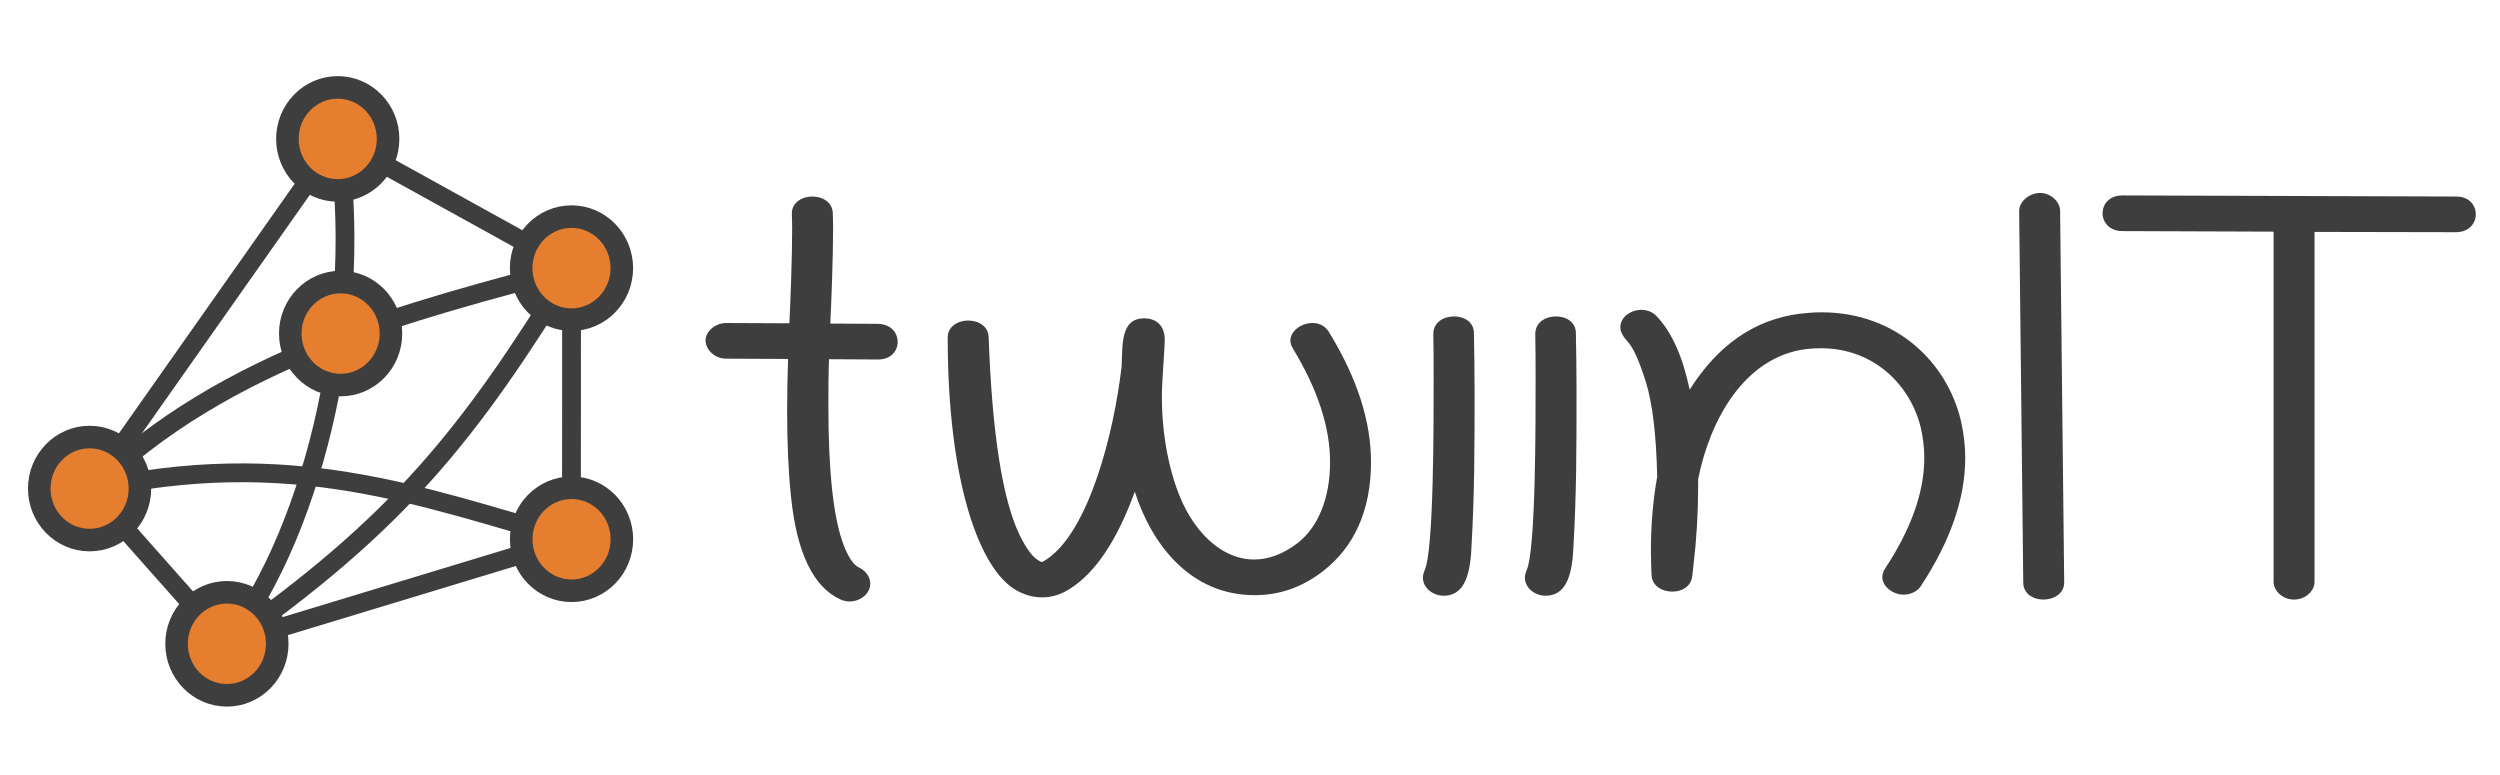
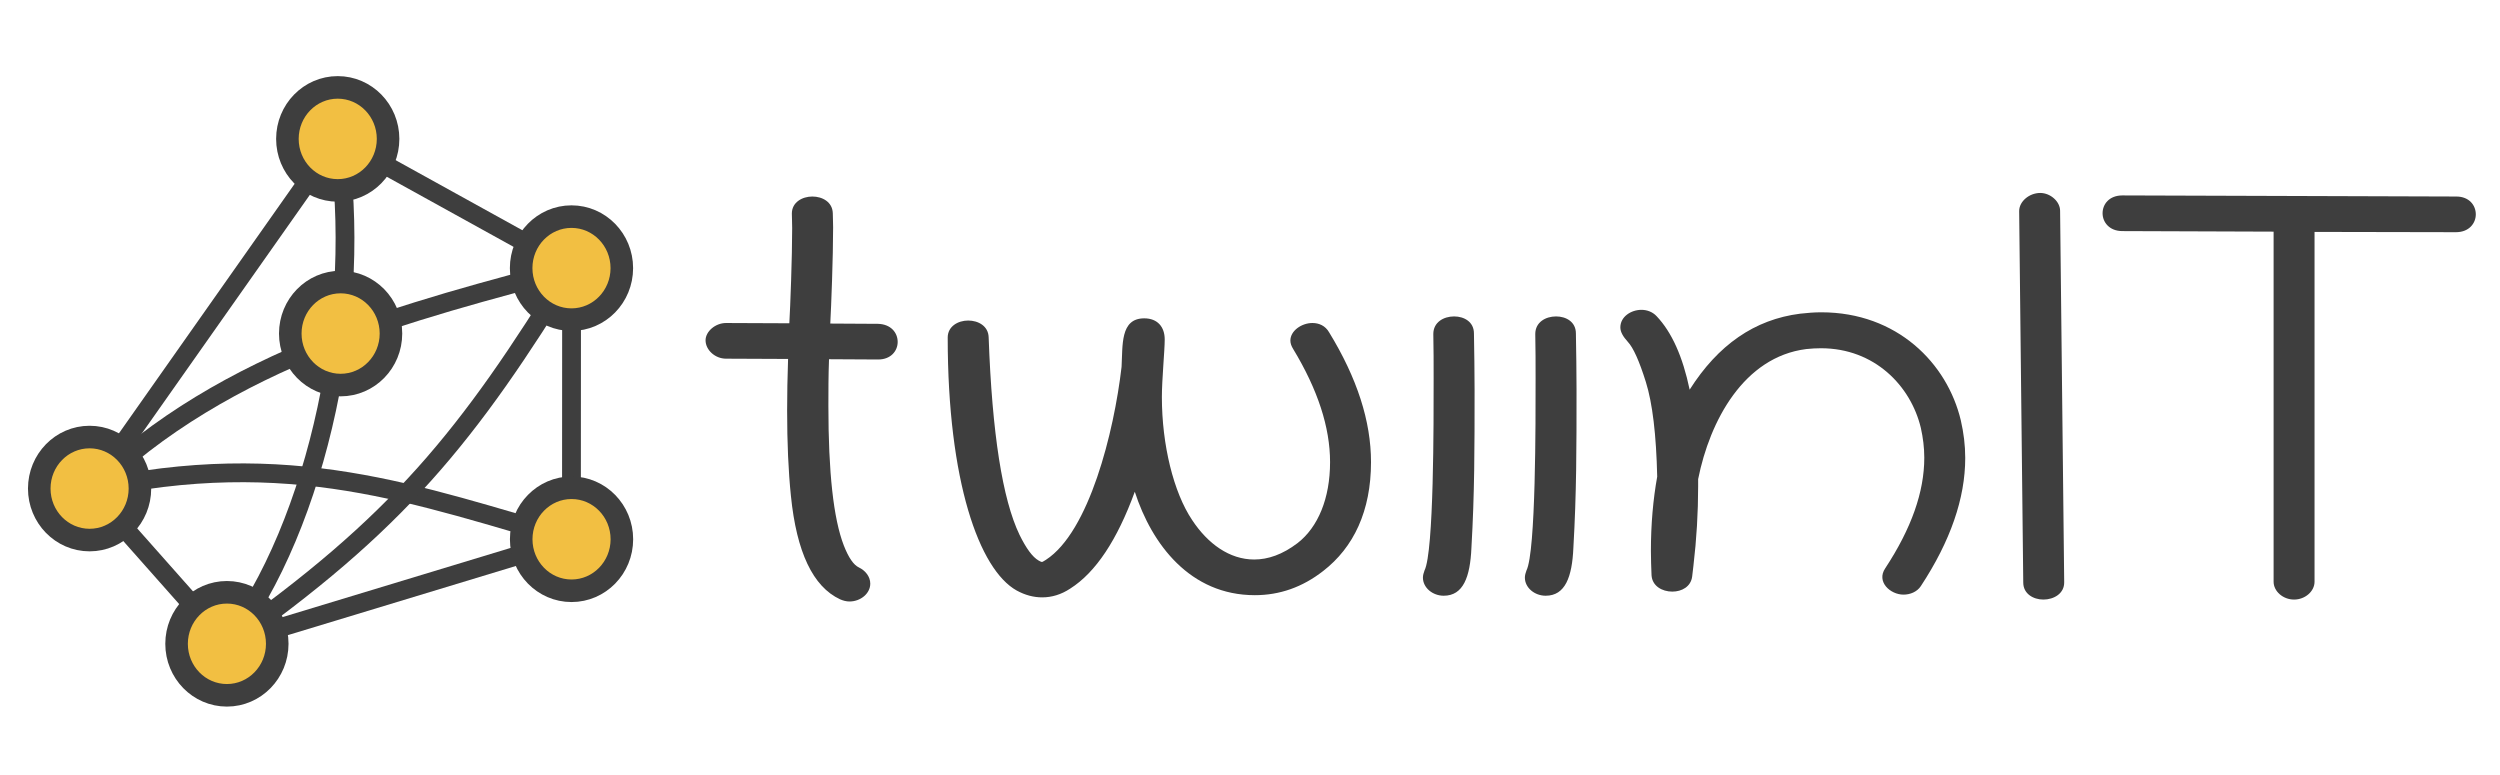
<svg xmlns="http://www.w3.org/2000/svg" width="1734pt" height="537.49pt" viewBox="0 0 1734 537.49" version="1.1" id="svg100698">
  <defs id="defs100702">
    <rect x="660.526" y="-91.449" width="470.723" height="397.085" id="rect81097" />
    <rect x="-821.835" y="379.506" width="213.59" height="111.314" id="rect44297" />
  </defs>
  <g id="g1355" transform="matrix(1.122481,0,0,0.977825,457.179,1.478984)" style="font-size:398.575px;line-height:1.25;fill:#3e3e3e;fill-opacity:1;stroke:none;stroke-width:6.228;stroke-opacity:1">
    <path d="m 130.467,412.491 c 0,-5.06 -3.114,-9.342 -7.006,-11.482 -3.308,-1.752 -6.422,-7.006 -9.342,-15.569 -6.422,-19.072 -9.536,-51.963 -9.536,-99.06 0,-10.315 0,-21.408 0.389,-33.085 10.12,0 20.046,0.195 30.166,0.195 h 0.195 c 7.979,0 12.066,-6.228 12.066,-12.455 0,-6.422 -4.087,-12.65 -12.261,-12.845 l -29.387,-0.195 c 0.584,-12.066 1.752,-47.097 1.752,-68.31 0,-3.892 -0.195,-7.201 -0.195,-9.925 -0.195,-7.979 -6.422,-11.872 -12.65,-11.872 -6.228,0 -12.65,4.087 -12.65,12.066 0,2.919 0.195,6.228 0.195,10.315 0,20.824 -1.168,56.05 -1.752,67.532 l -39.118,-0.195 c -6.617,0 -12.65,6.033 -12.65,12.261 0,6.812 5.839,13.039 12.65,13.039 12.845,0 25.495,0.195 38.339,0.195 -0.389,12.845 -0.584,25.106 -0.584,36.588 0,22.965 0.778,43.205 2.335,60.526 3.503,39.896 13.623,64.418 30.36,73.371 1.946,0.973 3.892,1.557 5.838,1.557 6.812,0 12.845,-5.644 12.845,-12.65 z" style="font-family:Chilanka;-inkscape-font-specification:Chilanka;fill:#3e3e3e;fill-opacity:1;stroke:none;stroke-opacity:1" id="path997" />
    <path d="m 299.752,224.296 c -14.985,0 -13.234,19.267 -14.012,34.447 -4.671,46.319 -20.046,116.965 -46.708,136.816 -1.362,0.973 -2.141,1.557 -2.53,1.557 -0.389,0 -0.973,-0.389 -1.946,-0.973 -3.892,-2.53 -7.785,-8.758 -11.872,-18.294 -10.509,-25.106 -16.932,-71.814 -19.072,-140.124 -0.195,-7.979 -6.422,-11.872 -12.65,-11.872 -6.228,0 -12.65,4.087 -12.65,12.066 0,101.979 19.462,164.646 42.621,179.437 5.255,3.308 10.509,4.865 15.764,4.865 5.838,0 11.677,-1.946 17.321,-6.228 15.764,-11.482 28.998,-34.447 39.896,-68.7 10.509,37.366 34.253,73.371 74.149,73.371 15.375,0 29.387,-5.644 42.232,-17.126 18.878,-16.737 29.582,-42.621 29.582,-77.263 0,-28.998 -8.563,-59.553 -25.884,-92.054 -2.335,-4.671 -6.228,-6.617 -10.315,-6.617 -6.617,0 -13.623,5.449 -13.623,12.455 0,1.946 0.584,3.892 1.752,6.033 15.18,28.803 22.77,55.466 22.77,80.182 0,25.689 -7.395,46.124 -20.046,57.412 -9.342,8.174 -18.294,11.677 -26.857,11.677 -15.18,0 -28.609,-11.093 -38.339,-28.025 -11.482,-19.656 -18.683,-53.325 -18.683,-87.188 0,-12.455 1.752,-32.89 1.752,-40.87 0,-8.952 -4.476,-14.985 -12.65,-14.985 z" style="font-family:Chilanka;-inkscape-font-specification:Chilanka;fill:#3e3e3e;fill-opacity:1;stroke:none;stroke-opacity:1" id="path999" />
    <path d="m 501.927,386.996 c 1.946,-38.923 1.946,-70.062 1.946,-112.294 0,-12.845 -0.195,-25.884 -0.389,-39.702 0,-8.174 -6.033,-12.066 -12.261,-12.066 -6.422,0 -12.845,4.087 -12.845,12.455 0.195,10.12 0.195,20.824 0.195,31.723 0,29.971 0.195,122.803 -5.644,136.037 -0.584,1.752 -0.973,3.503 -0.973,5.06 0,7.201 6.033,12.845 12.845,12.845 12.066,0 16.348,-13.234 17.126,-34.058 z" style="font-family:Chilanka;-inkscape-font-specification:Chilanka;fill:#3e3e3e;fill-opacity:1;stroke:none;stroke-opacity:1" id="path1001" />
    <path d="m 606.989,218.263 c -6.422,0 -13.039,4.865 -13.039,12.455 0,3.308 1.752,6.617 4.671,10.315 3.308,4.087 7.006,13.429 11.093,28.414 4.087,14.985 6.422,37.366 7.006,67.143 -2.53,16.153 -3.892,33.669 -3.892,52.741 0,5.644 0.195,11.288 0.389,17.126 0.389,7.785 6.617,11.677 12.845,11.677 5.838,0 11.482,-3.503 12.261,-10.704 l 0.778,-7.59 c 1.946,-18.878 2.919,-37.756 2.919,-56.439 0,-1.752 0,-3.308 0,-5.06 7.201,-41.453 28.219,-86.604 66.754,-92.248 3.114,-0.389 6.228,-0.584 9.147,-0.584 33.085,0 55.466,26.662 61.694,56.439 1.362,7.006 2.141,14.012 2.141,21.213 0,24.327 -7.979,50.211 -24.132,78.431 -5.644,9.536 3.114,18.683 11.288,18.683 4.087,0 8.369,-1.946 10.704,-6.033 18.294,-31.917 27.441,-62.277 27.441,-90.886 0,-9.147 -0.973,-17.905 -2.725,-26.662 -8.369,-40.48 -39.313,-76.679 -86.215,-76.679 -4.282,0 -8.563,0.389 -13.039,0.973 -28.219,4.087 -50.795,22.186 -68.31,53.909 -4.282,-23.549 -11.093,-40.87 -20.435,-52.157 -2.53,-3.114 -6.033,-4.476 -9.342,-4.476 z" style="font-family:Chilanka;-inkscape-font-specification:Chilanka;fill:#3e3e3e;fill-opacity:1;stroke:none;stroke-opacity:1" id="path1003" />
    <path d="m 853.418,135.356 c -6.812,0 -13.039,6.033 -13.039,12.845 l 2.53,263.511 c 0,7.979 6.228,12.066 12.455,12.066 6.422,0 13.039,-4.282 12.845,-12.455 l -2.53,-263.316 c 0,-6.617 -6.033,-12.65 -12.261,-12.65 z" style="font-family:Chilanka;-inkscape-font-specification:Chilanka;fill:#3e3e3e;fill-opacity:1;stroke:none;stroke-opacity:1" id="path1005" />
    <path d="m 1010.253,423.778 c 6.812,0 12.65,-5.838 12.65,-12.65 v -248.136 c 29.192,0.195 58.19,0 87.383,0.195 8.174,0 12.261,-6.422 12.261,-12.65 0,-6.422 -4.087,-12.65 -12.066,-12.65 l -206.294,-0.778 c -8.174,0 -12.261,6.228 -12.261,12.65 0,6.228 4.087,12.65 12.261,12.65 l 93.416,0.389 v 248.331 c 0,6.812 5.838,12.65 12.65,12.65 z" style="font-family:Chilanka;-inkscape-font-specification:Chilanka;fill:#3e3e3e;fill-opacity:1;stroke:none;stroke-opacity:1" id="path1007" />
    <path d="m 564.927,386.996 c 1.946,-38.923 1.946,-70.062 1.946,-112.294 0,-12.845 -0.195,-25.884 -0.389,-39.702 0,-8.174 -6.033,-12.066 -12.261,-12.066 -6.422,0 -12.845,4.087 -12.845,12.455 0.195,10.12 0.195,20.824 0.195,31.723 0,29.971 0.195,122.803 -5.644,136.037 -0.584,1.752 -0.973,3.503 -0.973,5.06 0,7.201 6.033,12.845 12.845,12.845 12.066,0 16.348,-13.234 17.126,-34.058 z" style="font-size:398.575px;line-height:1.25;font-family:Chilanka;-inkscape-font-specification:Chilanka;fill:#3e3e3e;fill-opacity:1;stroke:none;stroke-width:6.228;stroke-opacity:1" id="path1001-3" />
  </g>
  <g id="g86395" transform="matrix(2.370568,0,0,2.370568,-1368.538,60.05391)" style="font-size:398.575px;line-height:1.25;stroke:#3e3e3e;stroke-width:6.228;stroke-opacity:1">
    <g transform="rotate(30,66.18375,1114.469)" id="g100696" style="stroke:#3e3e3e;stroke-width:1.3;stroke-miterlimit:4;stroke-dasharray:none;stroke-opacity:1">
      <path style="fill:none;stroke:#3e3e3e;stroke-width:5.5;stroke-linecap:butt;stroke-linejoin:miter;stroke-miterlimit:4;stroke-dasharray:none;stroke-opacity:1" d="M 33.548,-17.291 C 77.888,-57.728 116.994,-63.667 162.638,-75.159" id="path147313" />
      <path d="M 90.606,1.748 33.548,-17.291" id="path100676" style="fill:none;stroke:#3e3e3e;stroke-width:5.5;stroke-miterlimit:4;stroke-dasharray:none;stroke-opacity:1" />
      <path d="M 33.548,-17.291 44.826,-142.4" id="path100656" style="fill:none;stroke:#3e3e3e;stroke-width:5.5;stroke-miterlimit:4;stroke-dasharray:none;stroke-opacity:1" />
      <path d="M 90.606,1.748 C 96.443,-42.331 75.878,-103.699 44.826,-142.4" id="path100672" style="fill:none;stroke:#3e3e3e;stroke-width:5.5;stroke-miterlimit:4;stroke-dasharray:none;stroke-opacity:1" />
      <path d="M 90.606,1.748 C 116.397,-53.754 121.353,-86.084 122.959,-143.852" id="path100672-3" style="fill:none;stroke:#3e3e3e;stroke-width:5.5;stroke-miterlimit:4;stroke-dasharray:none;stroke-opacity:1" />
      <path d="M 162.638,-75.159 90.606,1.748" id="path100662" style="fill:none;stroke:#3e3e3e;stroke-width:5.5;stroke-miterlimit:4;stroke-dasharray:none;stroke-opacity:1" />
      <path d="m 162.638,-75.159 c -7,-12 -32.679,-56.693 -39.679,-68.693" id="path100660" style="fill:none;stroke:#3e3e3e;stroke-width:5.5;stroke-miterlimit:4;stroke-dasharray:none;stroke-opacity:1" />
      <path d="M 33.548,-17.291 C 48.299,-70.998 88.961,-109.874 122.959,-143.852" id="path100672-2" style="fill:none;stroke:#3e3e3e;stroke-width:5.5;stroke-miterlimit:4;stroke-dasharray:none;stroke-opacity:1" />
      <path d="m 44.826,-142.4 78.134,-1.452" id="path100652" style="fill:none;stroke:#3e3e3e;stroke-width:5.5;stroke-miterlimit:4;stroke-dasharray:none;stroke-opacity:1" />
-       <circle cx="46" cy="-6.003" id="circle100684" style="fill:#e67e30;fill-opacity:1;stroke:#3e3e3e;stroke-width:1;stroke-miterlimit:4;stroke-dasharray:none;stroke-opacity:1" transform="matrix(1,7.3714891e-5,7.3731717e-5,1,0,0)" r="0" />
-       <circle cx="46" cy="-141.997" id="circle100686" style="fill:#e67e30;fill-opacity:1;stroke:#3e3e3e;stroke-width:1;stroke-miterlimit:4;stroke-dasharray:none;stroke-opacity:1" transform="matrix(1,7.3714891e-5,7.3731717e-5,1,0,0)" r="0" />
-       <circle cx="254.196" cy="-132.307" id="circle100686-2" style="fill:#e67e30;fill-opacity:1;stroke:#3e3e3e;stroke-width:1;stroke-miterlimit:4;stroke-dasharray:none;stroke-opacity:1" transform="matrix(1,7.3714891e-5,7.3731717e-5,1,0,0)" r="0" />
-       <circle cx="167.268" cy="-153.263" id="circle100686-9" style="fill:#e67e30;fill-opacity:1;stroke:#3e3e3e;stroke-width:1;stroke-miterlimit:4;stroke-dasharray:none;stroke-opacity:1" transform="matrix(1,7.3714891e-5,7.3731717e-5,1,0,0)" r="0" />
-       <circle cx="202.2" cy="-193.006" id="circle100686-1" style="fill:#e67e30;fill-opacity:1;stroke:#3e3e3e;stroke-width:1;stroke-miterlimit:4;stroke-dasharray:none;stroke-opacity:1" transform="matrix(1,7.3714891e-5,7.3731717e-5,1,0,0)" r="0" />
-       <circle cx="163.985" cy="-74" id="circle100688" style="fill:#e67e30;fill-opacity:1;stroke:#3e3e3e;stroke-width:1;stroke-miterlimit:4;stroke-dasharray:none;stroke-opacity:1" transform="matrix(1,7.3714891e-5,7.3731717e-5,1,0,0)" r="0" />
-       <circle cx="89.823" cy="2.519" id="circle100690" style="fill:#e67e30;fill-opacity:1;stroke:#3e3e3e;stroke-width:1;stroke-miterlimit:4;stroke-dasharray:none;stroke-opacity:1" transform="matrix(1,7.3714891e-5,7.3731717e-5,1,0,0)" r="0" />
-       <circle cx="123.99" cy="-141.997" id="circle100692" style="fill:#e67e30;fill-opacity:1;stroke:#3e3e3e;stroke-width:1;stroke-miterlimit:4;stroke-dasharray:none;stroke-opacity:1" transform="matrix(1,7.3714891e-5,7.3731717e-5,1,0,0)" r="0" />
+       <circle cx="46" cy="-6.003" id="circle100684" style="fill:#f2bf42;fill-opacity:1;stroke:#3e3e3e;stroke-width:1;stroke-miterlimit:4;stroke-dasharray:none;stroke-opacity:1" transform="matrix(1,7.3714891e-5,7.3731717e-5,1,0,0)" r="0" />
+       <circle cx="46" cy="-141.997" id="circle100686" style="fill:#f2bf42;fill-opacity:1;stroke:#3e3e3e;stroke-width:1;stroke-miterlimit:4;stroke-dasharray:none;stroke-opacity:1" transform="matrix(1,7.3714891e-5,7.3731717e-5,1,0,0)" r="0" />
+       <circle cx="254.196" cy="-132.307" id="circle100686-2" style="fill:#f2bf42;fill-opacity:1;stroke:#3e3e3e;stroke-width:1;stroke-miterlimit:4;stroke-dasharray:none;stroke-opacity:1" transform="matrix(1,7.3714891e-5,7.3731717e-5,1,0,0)" r="0" />
+       <circle cx="167.268" cy="-153.263" id="circle100686-9" style="fill:#f2bf42;fill-opacity:1;stroke:#3e3e3e;stroke-width:1;stroke-miterlimit:4;stroke-dasharray:none;stroke-opacity:1" transform="matrix(1,7.3714891e-5,7.3731717e-5,1,0,0)" r="0" />
+       <circle cx="202.2" cy="-193.006" id="circle100686-1" style="fill:#f2bf42;fill-opacity:1;stroke:#3e3e3e;stroke-width:1;stroke-miterlimit:4;stroke-dasharray:none;stroke-opacity:1" transform="matrix(1,7.3714891e-5,7.3731717e-5,1,0,0)" r="0" />
+       <circle cx="163.985" cy="-74" id="circle100688" style="fill:#f2bf42;fill-opacity:1;stroke:#3e3e3e;stroke-width:1;stroke-miterlimit:4;stroke-dasharray:none;stroke-opacity:1" transform="matrix(1,7.3714891e-5,7.3731717e-5,1,0,0)" r="0" />
+       <circle cx="89.823" cy="2.519" id="circle100690" style="fill:#f2bf42;fill-opacity:1;stroke:#3e3e3e;stroke-width:1;stroke-miterlimit:4;stroke-dasharray:none;stroke-opacity:1" transform="matrix(1,7.3714891e-5,7.3731717e-5,1,0,0)" r="0" />
+       <circle cx="123.99" cy="-141.997" id="circle100692" style="fill:#f2bf42;fill-opacity:1;stroke:#3e3e3e;stroke-width:1;stroke-miterlimit:4;stroke-dasharray:none;stroke-opacity:1" transform="matrix(1,7.3714891e-5,7.3731717e-5,1,0,0)" r="0" />
    </g>
-     <ellipse style="fill:#e67e30;fill-opacity:1;stroke:#3e3e3e;stroke-width:6.6;stroke-miterlimit:4;stroke-dasharray:none;stroke-opacity:1" id="path861" cx="603.518" cy="117.612" rx="14.728" ry="15.071" />
-     <ellipse style="fill:#e67e30;fill-opacity:1;stroke:#3e3e3e;stroke-width:6.6;stroke-miterlimit:4;stroke-dasharray:none;stroke-opacity:1" id="path861-3" cx="643.695" cy="163.036" rx="14.728" ry="15.071" />
-     <ellipse style="fill:#e67e30;fill-opacity:1;stroke:#3e3e3e;stroke-width:6.6;stroke-miterlimit:4;stroke-dasharray:none;stroke-opacity:1" id="path861-6" cx="744.53" cy="132.448" rx="14.728" ry="15.071" />
-     <ellipse style="fill:#e67e30;fill-opacity:1;stroke:#3e3e3e;stroke-width:6.6;stroke-miterlimit:4;stroke-dasharray:none;stroke-opacity:1" id="path861-6-7" cx="744.514" cy="53.119" rx="14.728" ry="15.071" />
-     <ellipse style="fill:#e67e30;fill-opacity:1;stroke:#3e3e3e;stroke-width:6.6;stroke-miterlimit:4;stroke-dasharray:none;stroke-opacity:1" id="path861-6-5" cx="676.122" cy="15.309" rx="14.728" ry="15.071" />
-     <ellipse style="fill:#e67e30;fill-opacity:1;stroke:#3e3e3e;stroke-width:6.6;stroke-miterlimit:4;stroke-dasharray:none;stroke-opacity:1" id="path861-6-5-5" cx="676.964" cy="72.261" rx="14.728" ry="15.071" />
+     <ellipse style="fill:#f2bf42;fill-opacity:1;stroke:#3e3e3e;stroke-width:6.6;stroke-miterlimit:4;stroke-dasharray:none;stroke-opacity:1" id="path861" cx="603.518" cy="117.612" rx="14.728" ry="15.071" />
+     <ellipse style="fill:#f2bf42;fill-opacity:1;stroke:#3e3e3e;stroke-width:6.6;stroke-miterlimit:4;stroke-dasharray:none;stroke-opacity:1" id="path861-3" cx="643.695" cy="163.036" rx="14.728" ry="15.071" />
+     <ellipse style="fill:#f2bf42;fill-opacity:1;stroke:#3e3e3e;stroke-width:6.6;stroke-miterlimit:4;stroke-dasharray:none;stroke-opacity:1" id="path861-6" cx="744.53" cy="132.448" rx="14.728" ry="15.071" />
+     <ellipse style="fill:#f2bf42;fill-opacity:1;stroke:#3e3e3e;stroke-width:6.6;stroke-miterlimit:4;stroke-dasharray:none;stroke-opacity:1" id="path861-6-7" cx="744.514" cy="53.119" rx="14.728" ry="15.071" />
+     <ellipse style="fill:#f2bf42;fill-opacity:1;stroke:#3e3e3e;stroke-width:6.6;stroke-miterlimit:4;stroke-dasharray:none;stroke-opacity:1" id="path861-6-5" cx="676.122" cy="15.309" rx="14.728" ry="15.071" />
+     <ellipse style="fill:#f2bf42;fill-opacity:1;stroke:#3e3e3e;stroke-width:6.6;stroke-miterlimit:4;stroke-dasharray:none;stroke-opacity:1" id="path861-6-5-5" cx="676.964" cy="72.261" rx="14.728" ry="15.071" />
  </g>
</svg>
